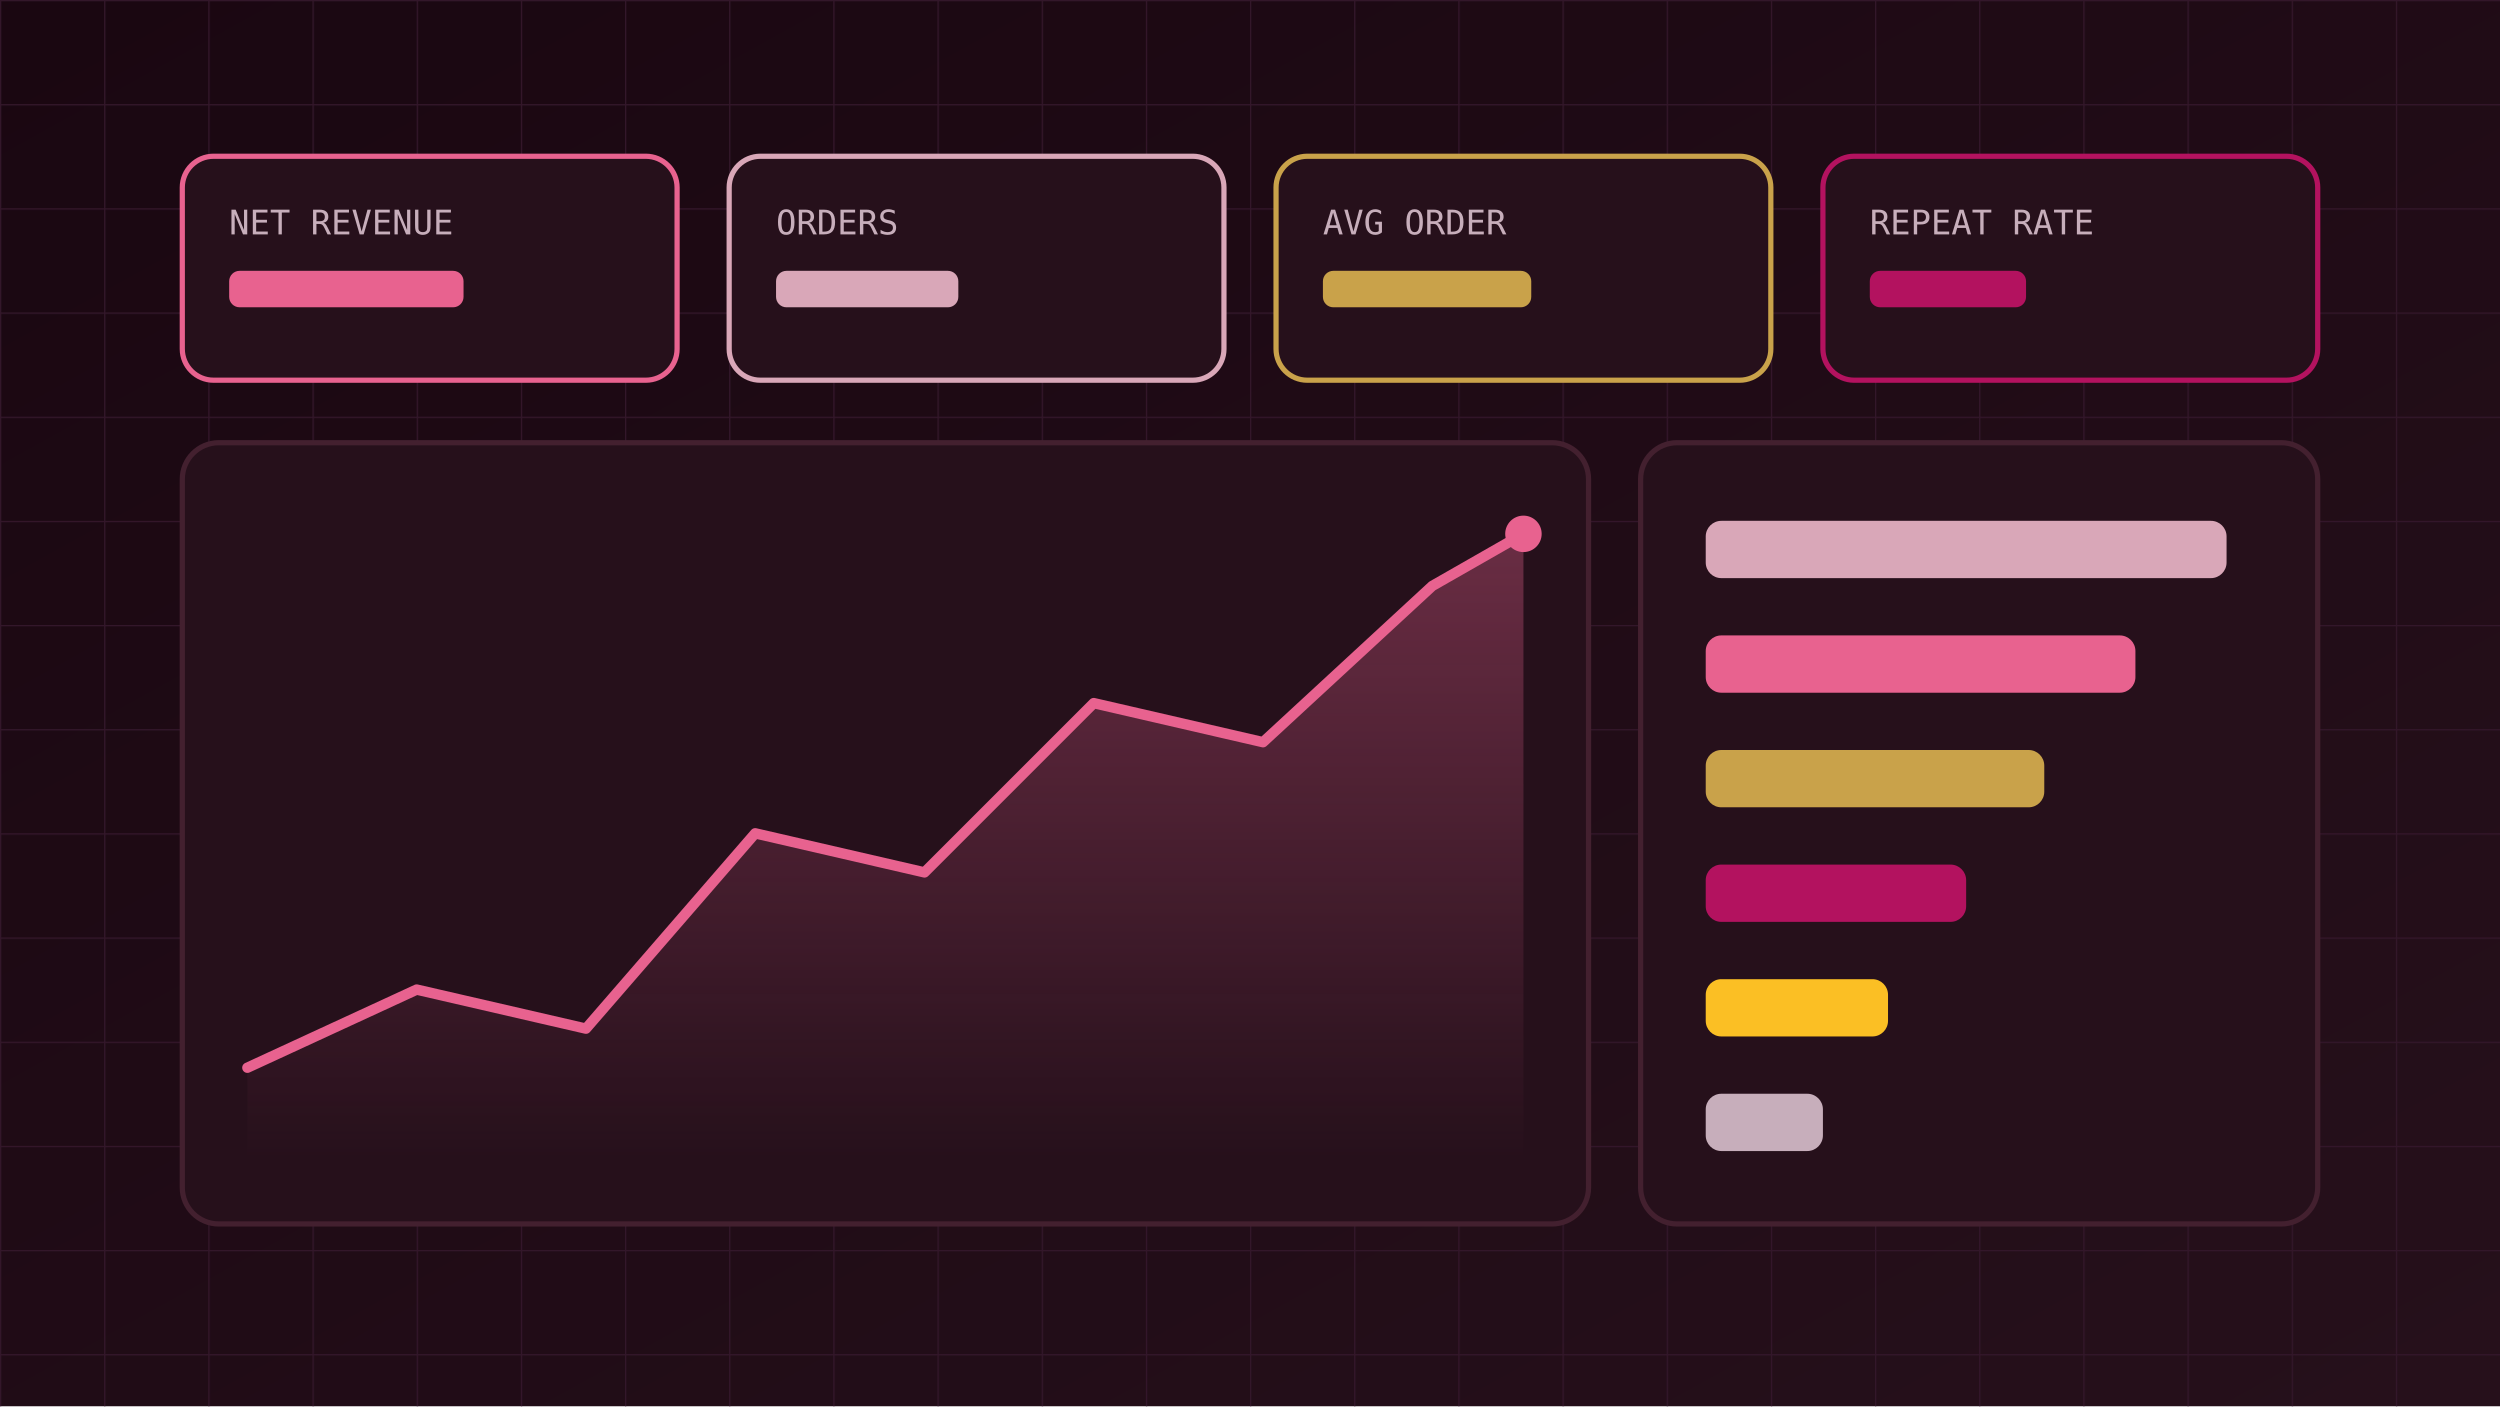
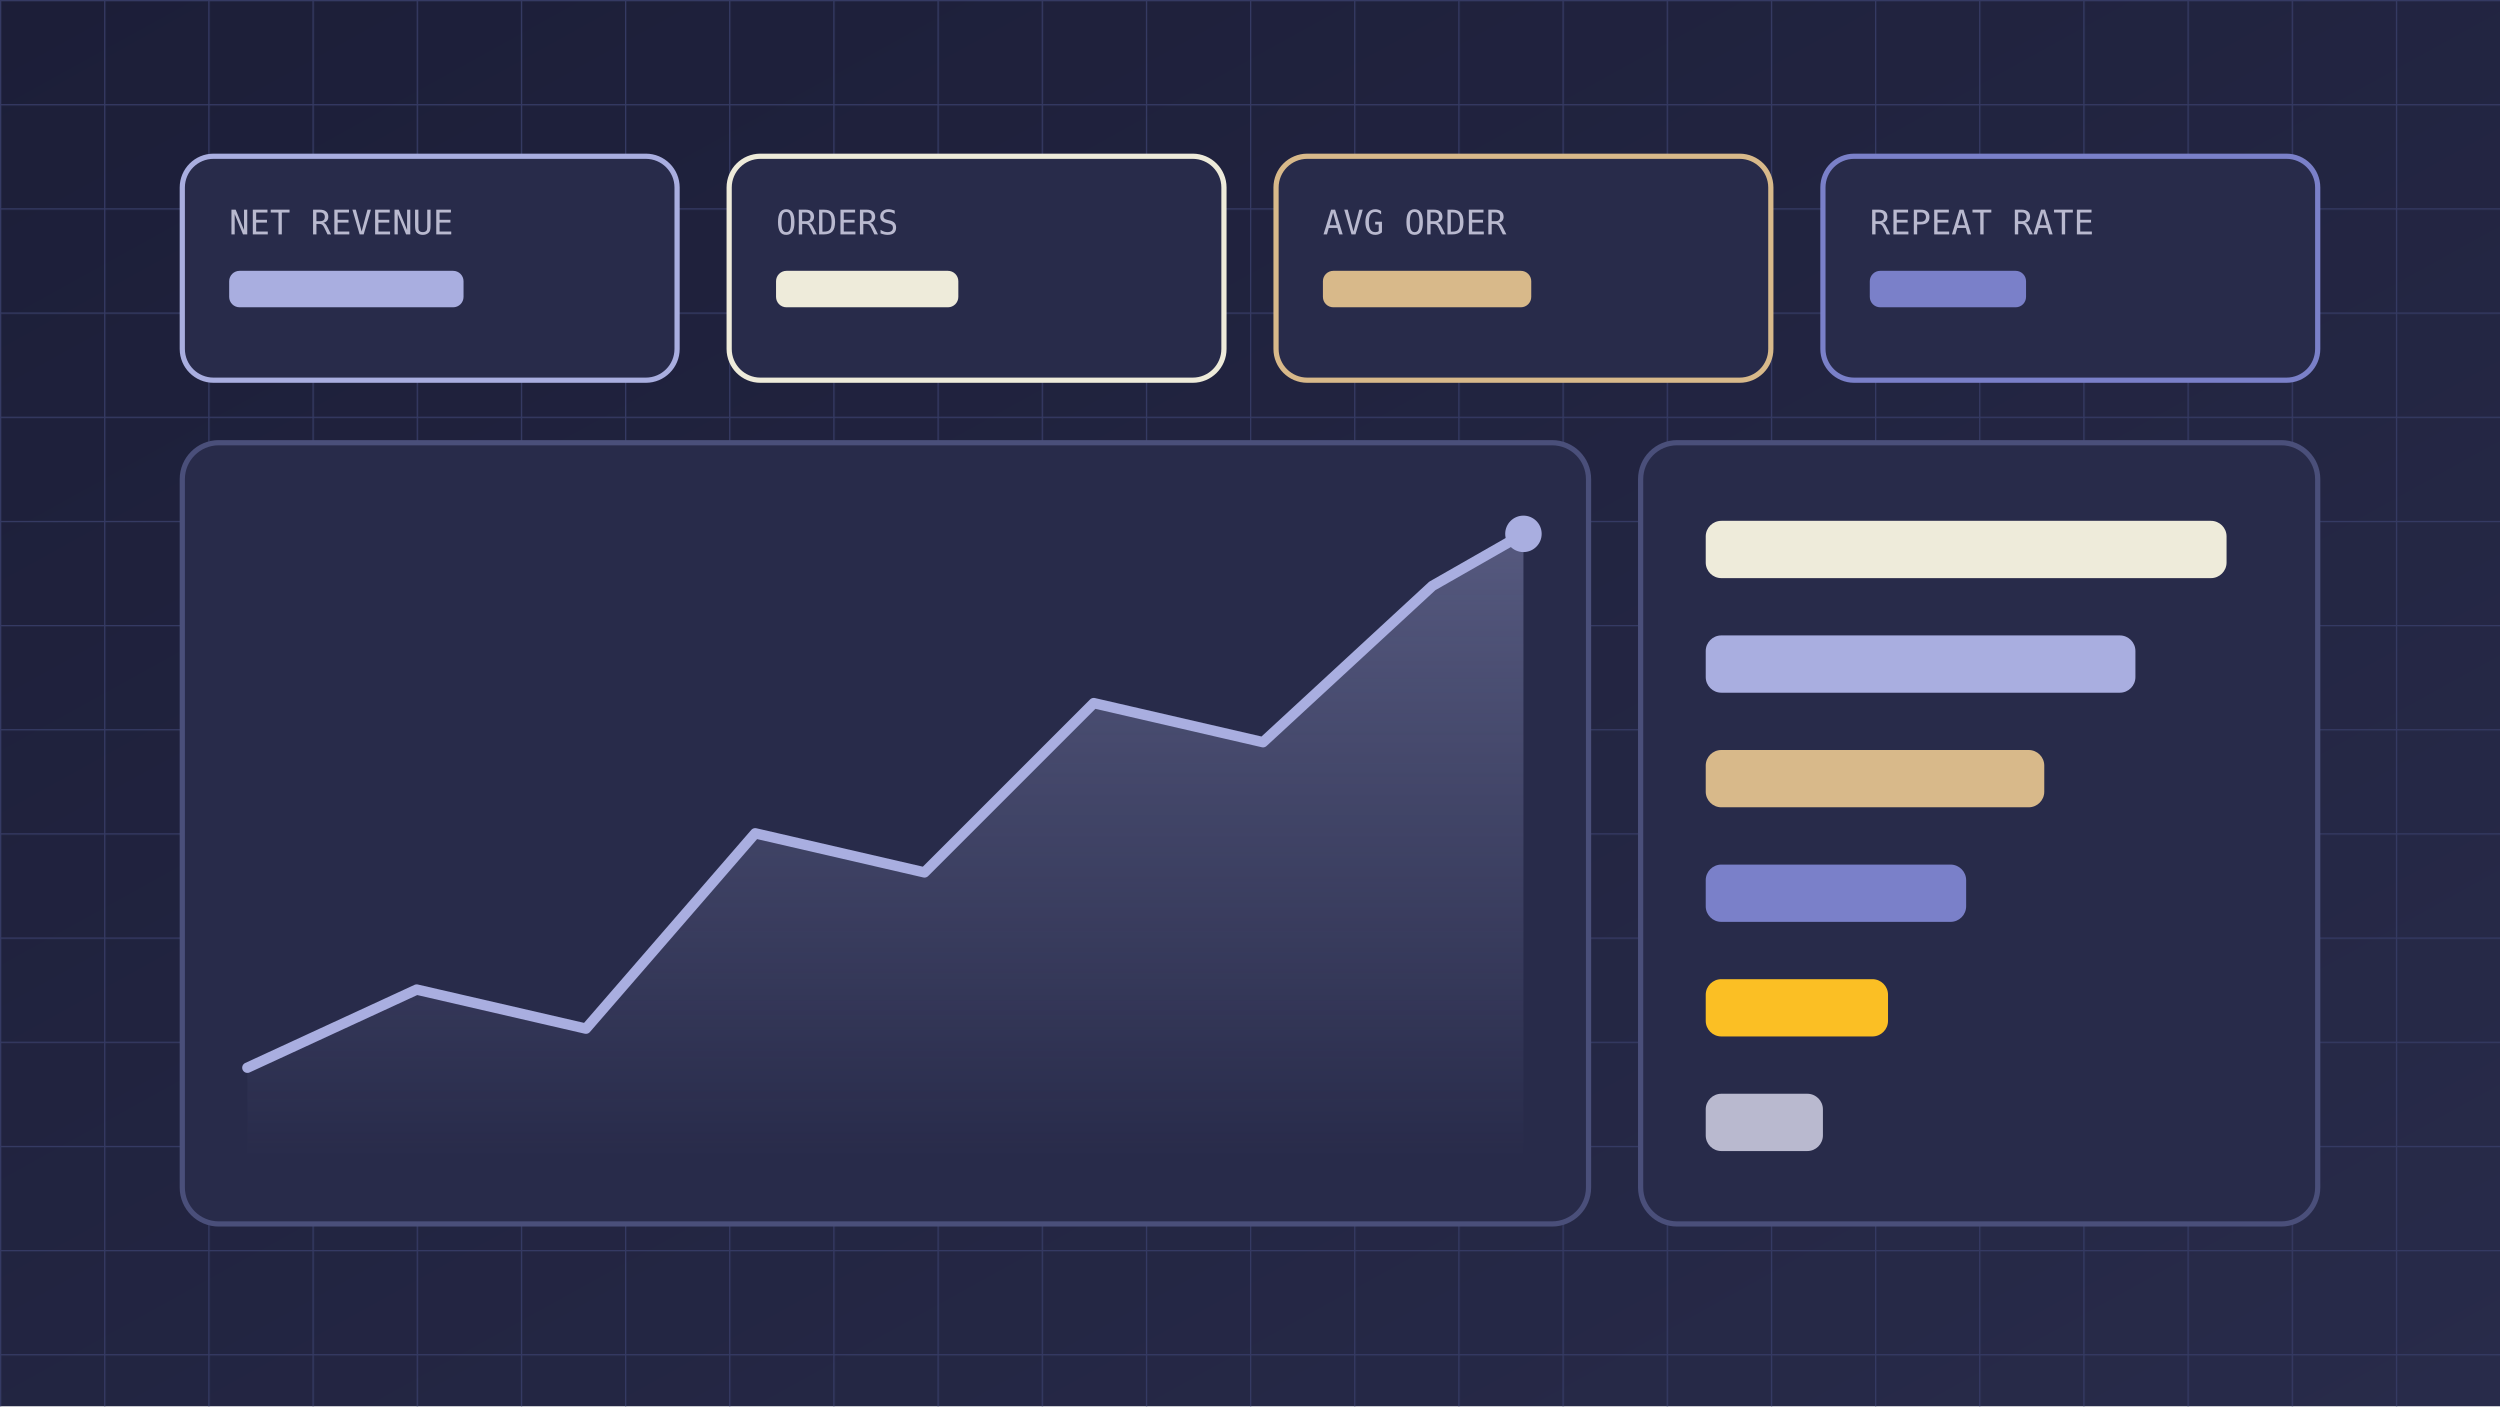
<svg xmlns="http://www.w3.org/2000/svg" viewBox="0 0 960 540" width="960" height="540">
  <defs>
    <linearGradient id="bg4" x1="0" y1="0" x2="1" y2="1">
-       <stop offset="0%" stop-color="#1a0711" />
-       <stop offset="100%" stop-color="#26101b" />
+       <stop offset="0%" stop-color="#1c1e38" />
+       <stop offset="100%" stop-color="#282b4a" />
    </linearGradient>
    <pattern id="grid4" width="40" height="40" patternUnits="userSpaceOnUse">
-       <path d="M40 0H0V40" fill="none" stroke="#33172a" stroke-width="1" />
+       <path d="M40 0H0V40" fill="none" stroke="#353a63" stroke-width="1" />
    </pattern>
    <linearGradient id="area4" x1="0" y1="0" x2="0" y2="1">
-       <stop offset="0%" stop-color="#e8628f" stop-opacity=".35" />
-       <stop offset="100%" stop-color="#e8628f" stop-opacity="0" />
+       <stop offset="0%" stop-color="#a9aee0" stop-opacity=".35" />
+       <stop offset="100%" stop-color="#a9aee0" stop-opacity="0" />
    </linearGradient>
  </defs>
  <rect width="960" height="540" fill="url(#bg4)" />
  <rect width="960" height="540" fill="url(#grid4)" />
  <g font-family="monospace" font-size="13">
-     <rect x="70" y="60" width="190" height="86" rx="12" fill="#26101b" stroke="#e8628f" stroke-width="2" />
-     <text x="88" y="90" fill="#c7aebb">NET REVENUE</text>
-     <rect x="88" y="104" width="90" height="14" rx="4" fill="#e8628f" />
-     <rect x="280" y="60" width="190" height="86" rx="12" fill="#26101b" stroke="#d9a7b8" stroke-width="2" />
-     <text x="298" y="90" fill="#c7aebb">ORDERS</text>
-     <rect x="298" y="104" width="70" height="14" rx="4" fill="#d9a7b8" />
-     <rect x="490" y="60" width="190" height="86" rx="12" fill="#26101b" stroke="#c9a24a" stroke-width="2" />
-     <text x="508" y="90" fill="#c7aebb">AVG ORDER</text>
-     <rect x="508" y="104" width="80" height="14" rx="4" fill="#c9a24a" />
-     <rect x="700" y="60" width="190" height="86" rx="12" fill="#26101b" stroke="#b3125f" stroke-width="2" />
-     <text x="718" y="90" fill="#c7aebb">REPEAT RATE</text>
-     <rect x="718" y="104" width="60" height="14" rx="4" fill="#b3125f" />
+     <rect x="70" y="60" width="190" height="86" rx="12" fill="#282b4a" stroke="#a9aee0" stroke-width="2" />
+     <text x="88" y="90" fill="#b9b9cf">NET REVENUE</text>
+     <rect x="88" y="104" width="90" height="14" rx="4" fill="#a9aee0" />
+     <rect x="280" y="60" width="190" height="86" rx="12" fill="#282b4a" stroke="#eeebda" stroke-width="2" />
+     <text x="298" y="90" fill="#b9b9cf">ORDERS</text>
+     <rect x="298" y="104" width="70" height="14" rx="4" fill="#eeebda" />
+     <rect x="490" y="60" width="190" height="86" rx="12" fill="#282b4a" stroke="#d8b98a" stroke-width="2" />
+     <text x="508" y="90" fill="#b9b9cf">AVG ORDER</text>
+     <rect x="508" y="104" width="80" height="14" rx="4" fill="#d8b98a" />
+     <rect x="700" y="60" width="190" height="86" rx="12" fill="#282b4a" stroke="#7a80c9" stroke-width="2" />
+     <text x="718" y="90" fill="#b9b9cf">REPEAT RATE</text>
+     <rect x="718" y="104" width="60" height="14" rx="4" fill="#7a80c9" />
  </g>
-   <rect x="70" y="170" width="540" height="300" rx="14" fill="#26101b" stroke="#43202f" stroke-width="2" />
+   <rect x="70" y="170" width="540" height="300" rx="14" fill="#282b4a" stroke="#4a4f7a" stroke-width="2" />
  <path d="M95 410 L160 380 L225 395 L290 320 L355 335 L420 270 L485 285 L550 225 L585 205 L585 445 L95 445 Z" fill="url(#area4)" />
-   <path d="M95 410 L160 380 L225 395 L290 320 L355 335 L420 270 L485 285 L550 225 L585 205" fill="none" stroke="#e8628f" stroke-width="4" stroke-linecap="round" stroke-linejoin="round" />
-   <circle cx="585" cy="205" r="7" fill="#e8628f" />
-   <rect x="630" y="170" width="260" height="300" rx="14" fill="#26101b" stroke="#43202f" stroke-width="2" />
+   <path d="M95 410 L160 380 L225 395 L290 320 L355 335 L420 270 L485 285 L550 225 L585 205" fill="none" stroke="#a9aee0" stroke-width="4" stroke-linecap="round" stroke-linejoin="round" />
+   <circle cx="585" cy="205" r="7" fill="#a9aee0" />
+   <rect x="630" y="170" width="260" height="300" rx="14" fill="#282b4a" stroke="#4a4f7a" stroke-width="2" />
  <g>
-     <rect x="655" y="200" width="200" height="22" rx="6" fill="#d9a7b8" />
-     <rect x="655" y="244" width="165" height="22" rx="6" fill="#e8628f" />
-     <rect x="655" y="288" width="130" height="22" rx="6" fill="#c9a24a" />
-     <rect x="655" y="332" width="100" height="22" rx="6" fill="#b3125f" />
+     <rect x="655" y="200" width="200" height="22" rx="6" fill="#eeebda" />
+     <rect x="655" y="244" width="165" height="22" rx="6" fill="#a9aee0" />
+     <rect x="655" y="288" width="130" height="22" rx="6" fill="#d8b98a" />
+     <rect x="655" y="332" width="100" height="22" rx="6" fill="#7a80c9" />
    <rect x="655" y="376" width="70" height="22" rx="6" fill="#fbbf24" />
-     <rect x="655" y="420" width="45" height="22" rx="6" fill="#c7aebb" />
+     <rect x="655" y="420" width="45" height="22" rx="6" fill="#b9b9cf" />
  </g>
</svg>
